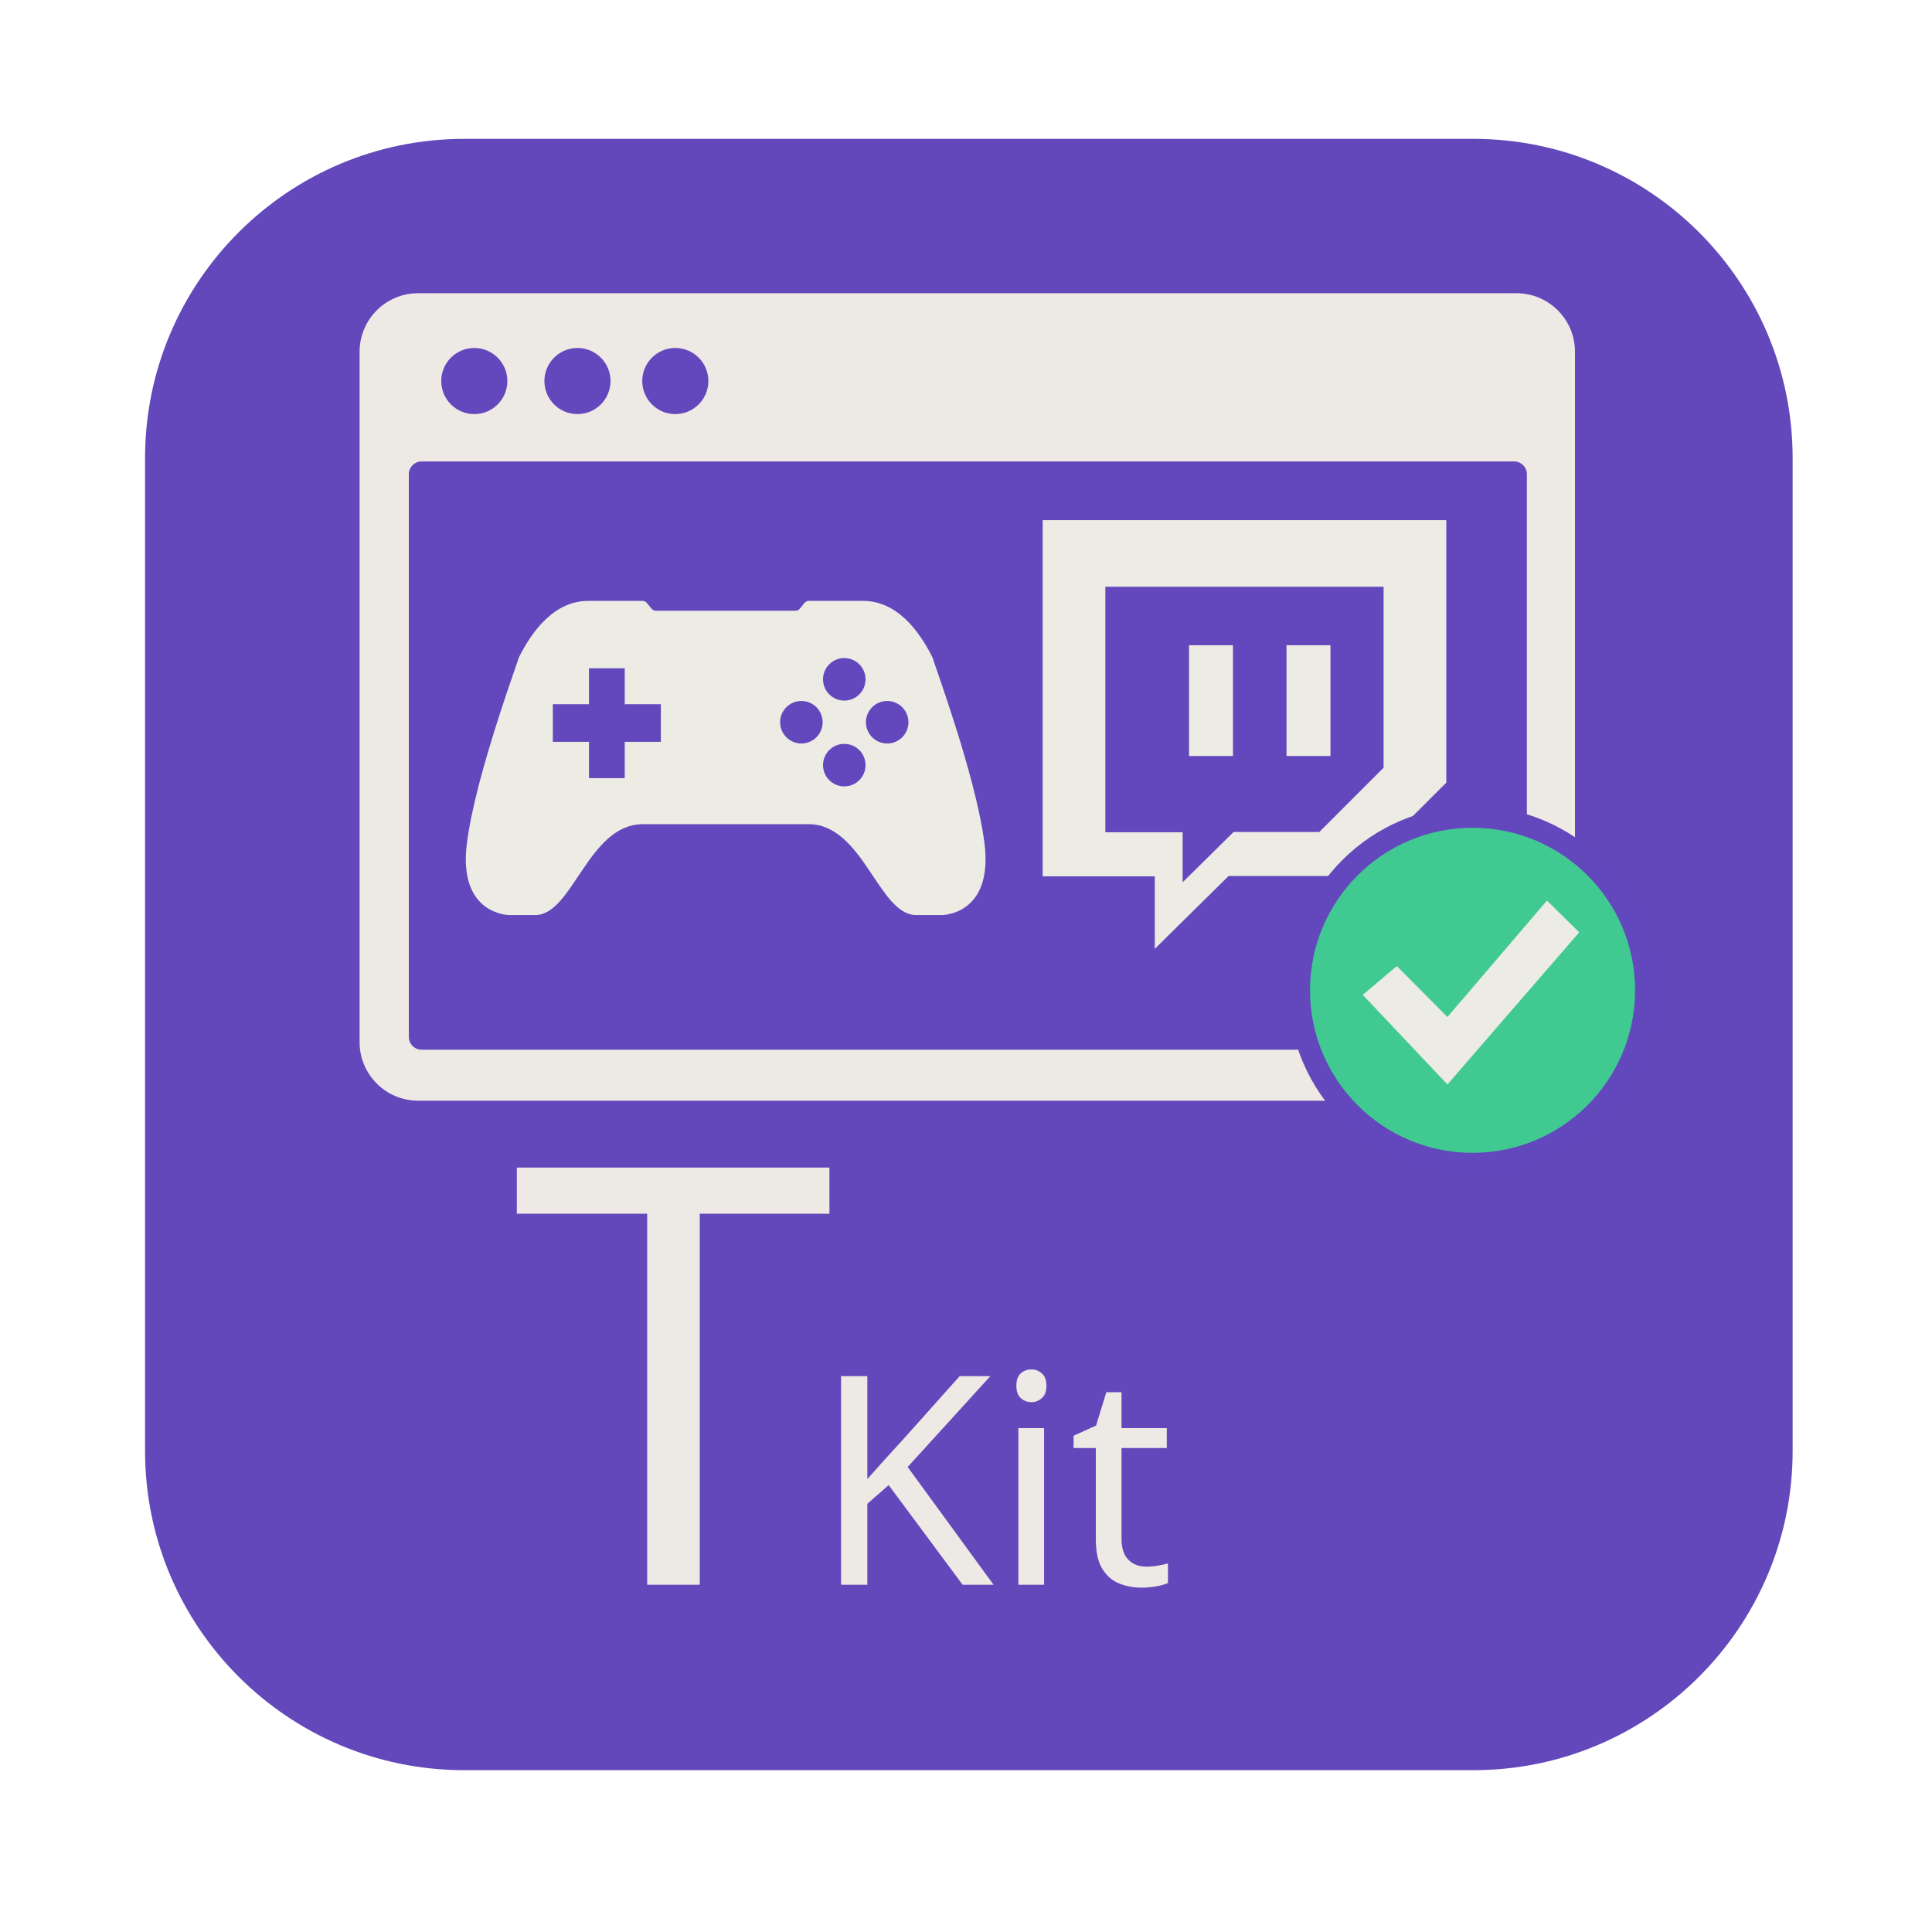
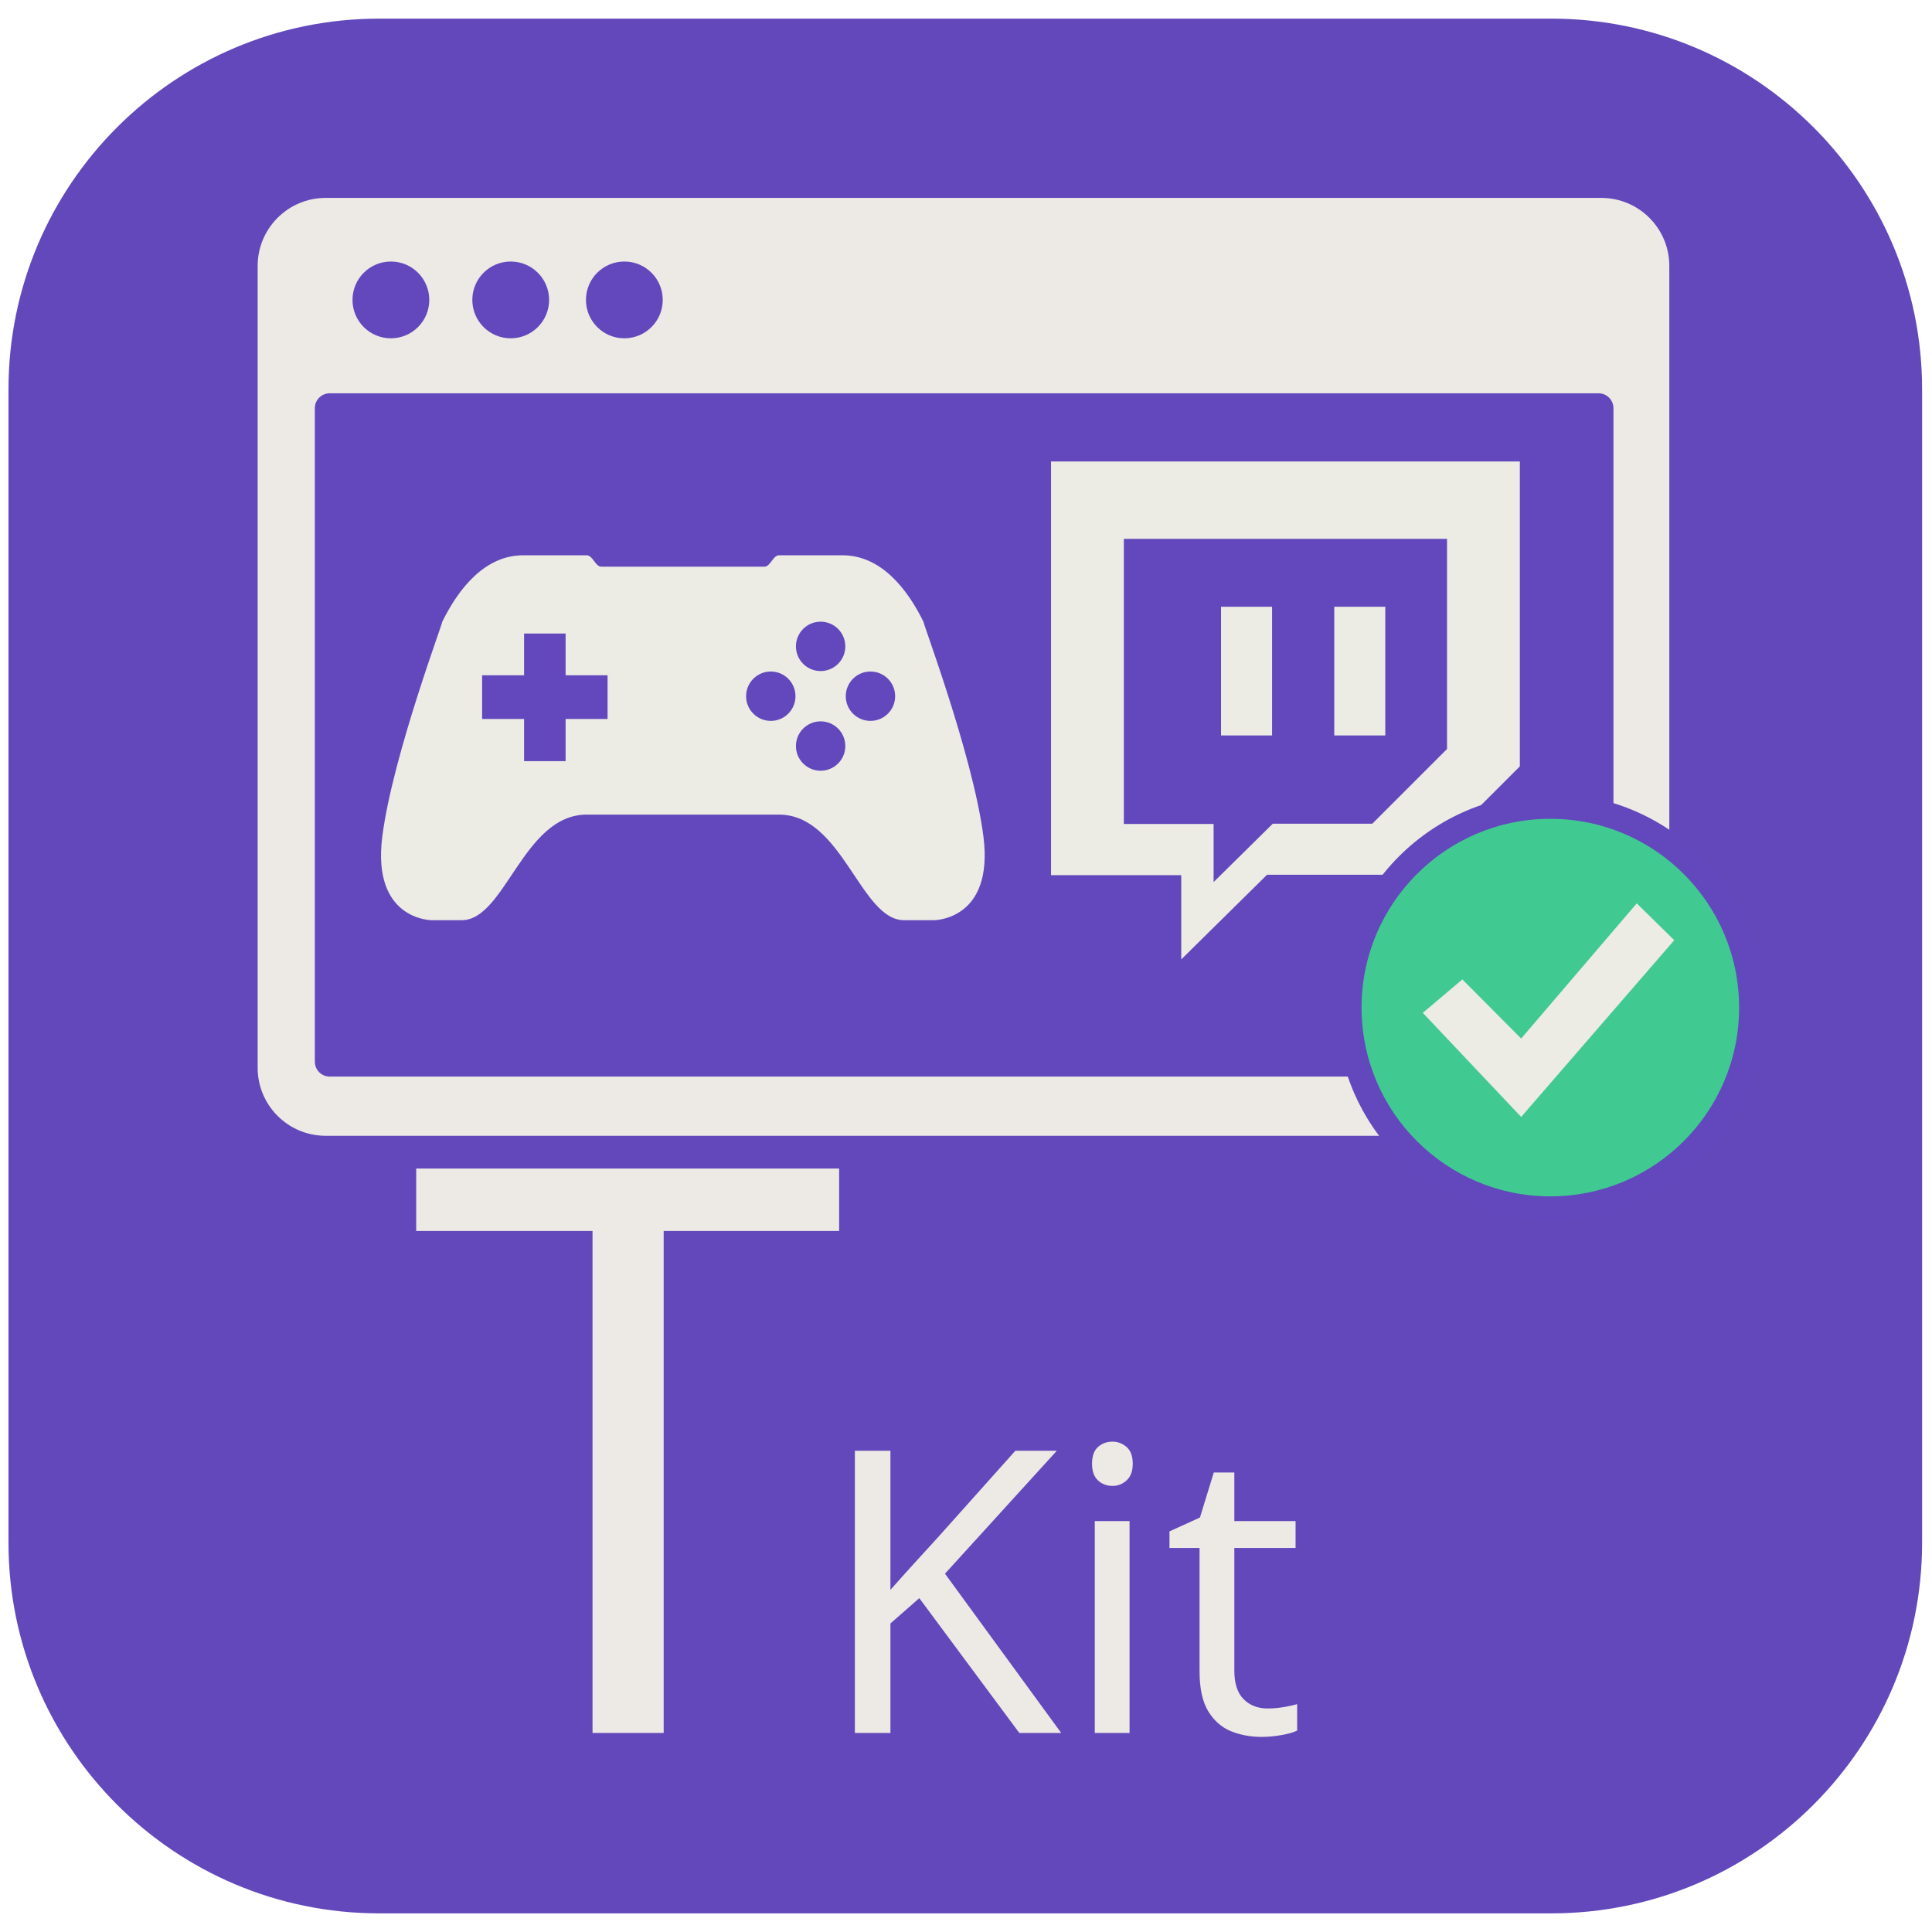
<svg xmlns="http://www.w3.org/2000/svg" width="100%" height="100%" viewBox="0 0 512 512" version="1.1" xml:space="preserve" style="fill-rule:evenodd;clip-rule:evenodd;stroke-linejoin:round;stroke-miterlimit:2;">
  <rect id="Icon" x="0" y="0" width="512" height="512" style="fill:none;" />
  <g id="Icon1">
-     <g id="Background" transform="matrix(1.0033,0,0,0.978862,-1.56787,9.91626)">
-       <path d="M475.066,113.874L475.066,382.705C475.066,430.396 437.29,469.115 390.761,469.115L124.183,469.115C77.654,469.115 39.878,430.396 39.878,382.705L39.878,113.874C39.878,66.183 77.654,27.464 124.183,27.464L390.761,27.464C437.29,27.464 475.066,66.183 475.066,113.874Z" style="fill:rgb(98,72,187);" />
-     </g>
-     <g id="Container">
-       <g transform="matrix(0.995455,0,0,0.988115,1.89721,3.46668)">
-         <path d="M417.386,90.824L417.386,276.003C417.386,284.665 410.406,291.697 401.808,291.697L109.401,291.697C100.804,291.697 93.824,284.665 93.824,276.003L93.824,90.824C93.824,82.163 100.804,75.131 109.401,75.131L401.808,75.131C410.406,75.131 417.386,82.163 417.386,90.824Z" style="fill:rgb(237,233,229);" />
+     <g id="TheIcon" transform="matrix(1,0,0,1,0,3.18305)">
+       <g id="Background" transform="matrix(1.16531,0,0,1.13692,-44.2223,-29.4696)">
+         <path d="M475.066,113.874L475.066,382.705C475.066,430.396 437.29,469.115 390.761,469.115L124.183,469.115C77.654,469.115 39.878,430.396 39.878,382.705L39.878,113.874C39.878,66.183 77.654,27.464 124.183,27.464L390.761,27.464C437.29,27.464 475.066,66.183 475.066,113.874Z" style="fill:rgb(98,72,187);" />
      </g>
-       <g transform="matrix(1.0023,0,0,1,-0.929653,0)">
-         <path d="M404.639,125.675L404.639,274.795C404.639,276.665 403.124,278.184 401.258,278.184L112.403,278.184C110.536,278.184 109.021,276.665 109.021,274.795L109.021,125.675C109.021,123.804 110.536,122.286 112.403,122.286L401.258,122.286C403.124,122.286 404.639,123.804 404.639,125.675Z" style="fill:rgb(98,72,188);" />
+       <g id="Container" transform="matrix(1.16148,0,0,1.16148,-42.4012,-40.9871)">
+         <g transform="matrix(0.995455,0,0,0.988115,1.89721,3.46668)">
+           <path d="M417.386,90.824L417.386,276.003C417.386,284.665 410.406,291.697 401.808,291.697L109.401,291.697C100.804,291.697 93.824,284.665 93.824,276.003L93.824,90.824C93.824,82.163 100.804,75.131 109.401,75.131L401.808,75.131C410.406,75.131 417.386,82.163 417.386,90.824Z" style="fill:rgb(237,233,229);" />
+         </g>
+         <g transform="matrix(1.0023,0,0,1,-0.929653,0)">
+           <path d="M404.639,125.675L404.639,274.795C404.639,276.665 403.124,278.184 401.258,278.184L112.403,278.184C110.536,278.184 109.021,276.665 109.021,274.795L109.021,125.675C109.021,123.804 110.536,122.286 112.403,122.286L401.258,122.286C403.124,122.286 404.639,123.804 404.639,125.675Z" style="fill:rgb(98,72,188);" />
+         </g>
+         <g transform="matrix(1.07576,0,0,1.07576,-9.15063,-7.3844)">
+           <circle cx="125.348" cy="100.731" r="8.143" style="fill:rgb(98,72,188);" />
+         </g>
+         <g transform="matrix(1.07576,0,0,1.07576,18.1891,-7.3844)">
+           <circle cx="125.348" cy="100.731" r="8.143" style="fill:rgb(98,72,188);" />
+         </g>
+         <g transform="matrix(1.07576,0,0,1.07576,44.117,-7.3844)">
+           <circle cx="125.348" cy="100.731" r="8.143" style="fill:rgb(98,72,188);" />
+         </g>
+         <g id="Text" transform="matrix(1,0,0,1,11.7682,0)">
+           <g transform="matrix(0.626299,0,0,0.626299,-3.79568,294.411)">
+             <g transform="matrix(288,0,0,288,433.939,213.219)">
+                         </g>
+             <text x="194.314px" y="213.219px" style="font-family:'Kenney-Future', 'Kenney Future';font-size:288px;fill:rgb(237,233,229);">T</text>
+           </g>
+           <g transform="matrix(0.626299,0,0,0.626299,110.895,294.411)">
+             <g transform="matrix(144,0,0,144,447.34,213.219)">
+                         </g>
+             <text x="159.903px" y="213.219px" style="font-family:'Kenney-Future', 'Kenney Future';font-size:144px;fill:rgb(237,233,229);">Kit</text>
+           </g>
+         </g>
+         <g id="Gamepad">
+           <path d="M191.431,161.846L210.901,161.846C212.317,161.846 212.842,159.244 214.258,159.244L228.732,159.244C237.485,159.244 243.497,166.814 247.288,174.569C246.322,172.69 258.508,204.686 260.893,223.44C263.316,242.501 249.666,242.501 249.666,242.501L242.758,242.501C232.844,242.501 228.732,218.417 214.258,218.417L191.431,218.417L193.194,218.417L170.366,218.417C155.892,218.417 151.78,242.501 141.867,242.501L134.958,242.501C134.958,242.501 121.308,242.501 123.731,223.44C126.116,204.686 138.302,172.69 137.336,174.569C141.127,166.814 147.139,159.244 155.892,159.244L170.366,159.244C171.782,159.244 172.308,161.846 173.724,161.846L193.194,161.846" style="fill:rgb(236,235,228);" />
+           <g transform="matrix(0.691758,0,0,0.691758,137.034,110.347)">
+             <circle cx="125.348" cy="100.731" r="8.143" style="fill:rgb(98,72,188);" />
+           </g>
+           <g transform="matrix(0.691758,0,0,0.691758,137.034,133.087)">
+             <circle cx="125.348" cy="100.731" r="8.143" style="fill:rgb(98,72,188);" />
+           </g>
+           <g transform="matrix(4.2358e-17,-0.691758,0.691758,4.2358e-17,142.693,278.109)">
+             <circle cx="125.348" cy="100.731" r="8.143" style="fill:rgb(98,72,188);" />
+           </g>
+           <g transform="matrix(4.2358e-17,-0.691758,0.691758,4.2358e-17,165.433,278.109)">
+             <circle cx="125.348" cy="100.731" r="8.143" style="fill:rgb(98,72,188);" />
+           </g>
+           <path d="M165.559,206.215L156.084,206.215L156.084,196.592L146.51,196.592L146.51,186.623L156.084,186.623L156.084,177.099L165.559,177.099L165.559,186.623L175.133,186.623L175.133,196.592L165.559,196.592L165.559,206.215Z" style="fill:rgb(98,72,188);" />
+         </g>
+         <g id="Twitch">
+           <g transform="matrix(1.45071,0,0,1.45071,-148.644,-87.7309)">
+             <path d="M313.412,233.806L313.412,220.553L292.931,220.553L292.931,155.493L366.666,155.493L366.666,203.445L349.617,220.493L326.906,220.493L313.412,233.806Z" style="fill:rgb(236,235,228);" />
+           </g>
+           <path d="M313.412,233.806L313.412,220.553L292.931,220.553L292.931,155.493L366.666,155.493L366.666,203.445L349.617,220.493L326.906,220.493L313.412,233.806Z" style="fill:rgb(98,72,188);" />
+           <rect x="315.105" y="170.989" width="11.646" height="29.363" style="fill:rgb(236,235,228);" />
+           <g transform="matrix(1,0,0,1,25.8314,0)">
+             <rect x="315.105" y="170.989" width="11.646" height="29.363" style="fill:rgb(236,235,228);" />
+           </g>
+         </g>
+         <g id="Mark">
+           <g transform="matrix(1.18974,0,0,1.18974,-72.6116,-46.0696)">
+             <circle cx="389.035" cy="259.31" r="41.024" style="fill:rgb(98,72,188);" />
+           </g>
+           <g transform="matrix(1.04993,0,0,1.04993,-18.2184,-9.81394)">
+             <circle cx="389.035" cy="259.31" r="41.024" style="fill:rgb(65,201,146);" />
+           </g>
+           <path d="M409.956,238.665L383.584,269.508L370.167,256.014L361.146,263.648L383.584,287.397L418.515,247.069L409.956,238.665Z" style="fill:rgb(236,235,228);" />
+         </g>
      </g>
-       <g transform="matrix(1.07576,0,0,1.07576,-9.15063,-7.3844)">
-         <circle cx="125.348" cy="100.731" r="8.143" style="fill:rgb(98,72,188);" />
-       </g>
-       <g transform="matrix(1.07576,0,0,1.07576,18.1891,-7.3844)">
-         <circle cx="125.348" cy="100.731" r="8.143" style="fill:rgb(98,72,188);" />
-       </g>
-       <g transform="matrix(1.07576,0,0,1.07576,44.117,-7.3844)">
-         <circle cx="125.348" cy="100.731" r="8.143" style="fill:rgb(98,72,188);" />
-       </g>
-     </g>
-     <g id="Text" transform="matrix(1,0,0,1,-0.488467,0)">
-       <g transform="matrix(0.53765,0,0,0.53765,31.4405,305.334)">
-         <g transform="matrix(288,0,0,288,433.939,213.219)">
-                 </g>
-         <text x="194.314px" y="213.219px" style="font-family:'Kenney-Future', 'Kenney Future';font-size:288px;fill:rgb(237,233,229);">T</text>
-       </g>
-       <g transform="matrix(0.53765,0,0,0.53765,129.897,305.334)">
-         <g transform="matrix(144,0,0,144,447.34,213.219)">
-                 </g>
-         <text x="159.903px" y="213.219px" style="font-family:'Kenney-Future', 'Kenney Future';font-size:144px;fill:rgb(237,233,229);">Kit</text>
-       </g>
-     </g>
-     <g id="Gamepad">
-       <path d="M191.431,161.846L210.901,161.846C212.317,161.846 212.842,159.244 214.258,159.244L228.732,159.244C237.485,159.244 243.497,166.814 247.288,174.569C246.322,172.69 258.508,204.686 260.893,223.44C263.316,242.501 249.666,242.501 249.666,242.501L242.758,242.501C232.844,242.501 228.732,218.417 214.258,218.417L191.431,218.417L193.194,218.417L170.366,218.417C155.892,218.417 151.78,242.501 141.867,242.501L134.958,242.501C134.958,242.501 121.308,242.501 123.731,223.44C126.116,204.686 138.302,172.69 137.336,174.569C141.127,166.814 147.139,159.244 155.892,159.244L170.366,159.244C171.782,159.244 172.308,161.846 173.724,161.846L193.194,161.846" style="fill:rgb(236,235,228);" />
-       <g transform="matrix(0.691758,0,0,0.691758,137.034,110.347)">
-         <circle cx="125.348" cy="100.731" r="8.143" style="fill:rgb(98,72,188);" />
-       </g>
-       <g transform="matrix(0.691758,0,0,0.691758,137.034,133.087)">
-         <circle cx="125.348" cy="100.731" r="8.143" style="fill:rgb(98,72,188);" />
-       </g>
-       <g transform="matrix(4.2358e-17,-0.691758,0.691758,4.2358e-17,142.693,278.109)">
-         <circle cx="125.348" cy="100.731" r="8.143" style="fill:rgb(98,72,188);" />
-       </g>
-       <g transform="matrix(4.2358e-17,-0.691758,0.691758,4.2358e-17,165.433,278.109)">
-         <circle cx="125.348" cy="100.731" r="8.143" style="fill:rgb(98,72,188);" />
-       </g>
-       <path d="M165.559,206.215L156.084,206.215L156.084,196.592L146.51,196.592L146.51,186.623L156.084,186.623L156.084,177.099L165.559,177.099L165.559,186.623L175.133,186.623L175.133,196.592L165.559,196.592L165.559,206.215Z" style="fill:rgb(98,72,188);" />
-     </g>
-     <g id="Twitch">
-       <g transform="matrix(1.45071,0,0,1.45071,-148.644,-87.7309)">
-         <path d="M313.412,233.806L313.412,220.553L292.931,220.553L292.931,155.493L366.666,155.493L366.666,203.445L349.617,220.493L326.906,220.493L313.412,233.806Z" style="fill:rgb(236,235,228);" />
-       </g>
-       <path d="M313.412,233.806L313.412,220.553L292.931,220.553L292.931,155.493L366.666,155.493L366.666,203.445L349.617,220.493L326.906,220.493L313.412,233.806Z" style="fill:rgb(98,72,188);" />
-       <rect x="315.105" y="170.989" width="11.646" height="29.363" style="fill:rgb(236,235,228);" />
-       <g transform="matrix(1,0,0,1,25.8314,0)">
-         <rect x="315.105" y="170.989" width="11.646" height="29.363" style="fill:rgb(236,235,228);" />
-       </g>
-     </g>
-     <g id="Mark">
-       <g transform="matrix(1.18974,0,0,1.18974,-72.6116,-46.0696)">
-         <circle cx="389.035" cy="259.31" r="41.024" style="fill:rgb(98,72,188);" />
-       </g>
-       <g transform="matrix(1.04993,0,0,1.04993,-18.2184,-9.81394)">
-         <circle cx="389.035" cy="259.31" r="41.024" style="fill:rgb(65,201,146);" />
-       </g>
-       <path d="M409.956,238.665L383.584,269.508L370.167,256.014L361.146,263.648L383.584,287.397L418.515,247.069L409.956,238.665Z" style="fill:rgb(236,235,228);" />
    </g>
  </g>
</svg>
